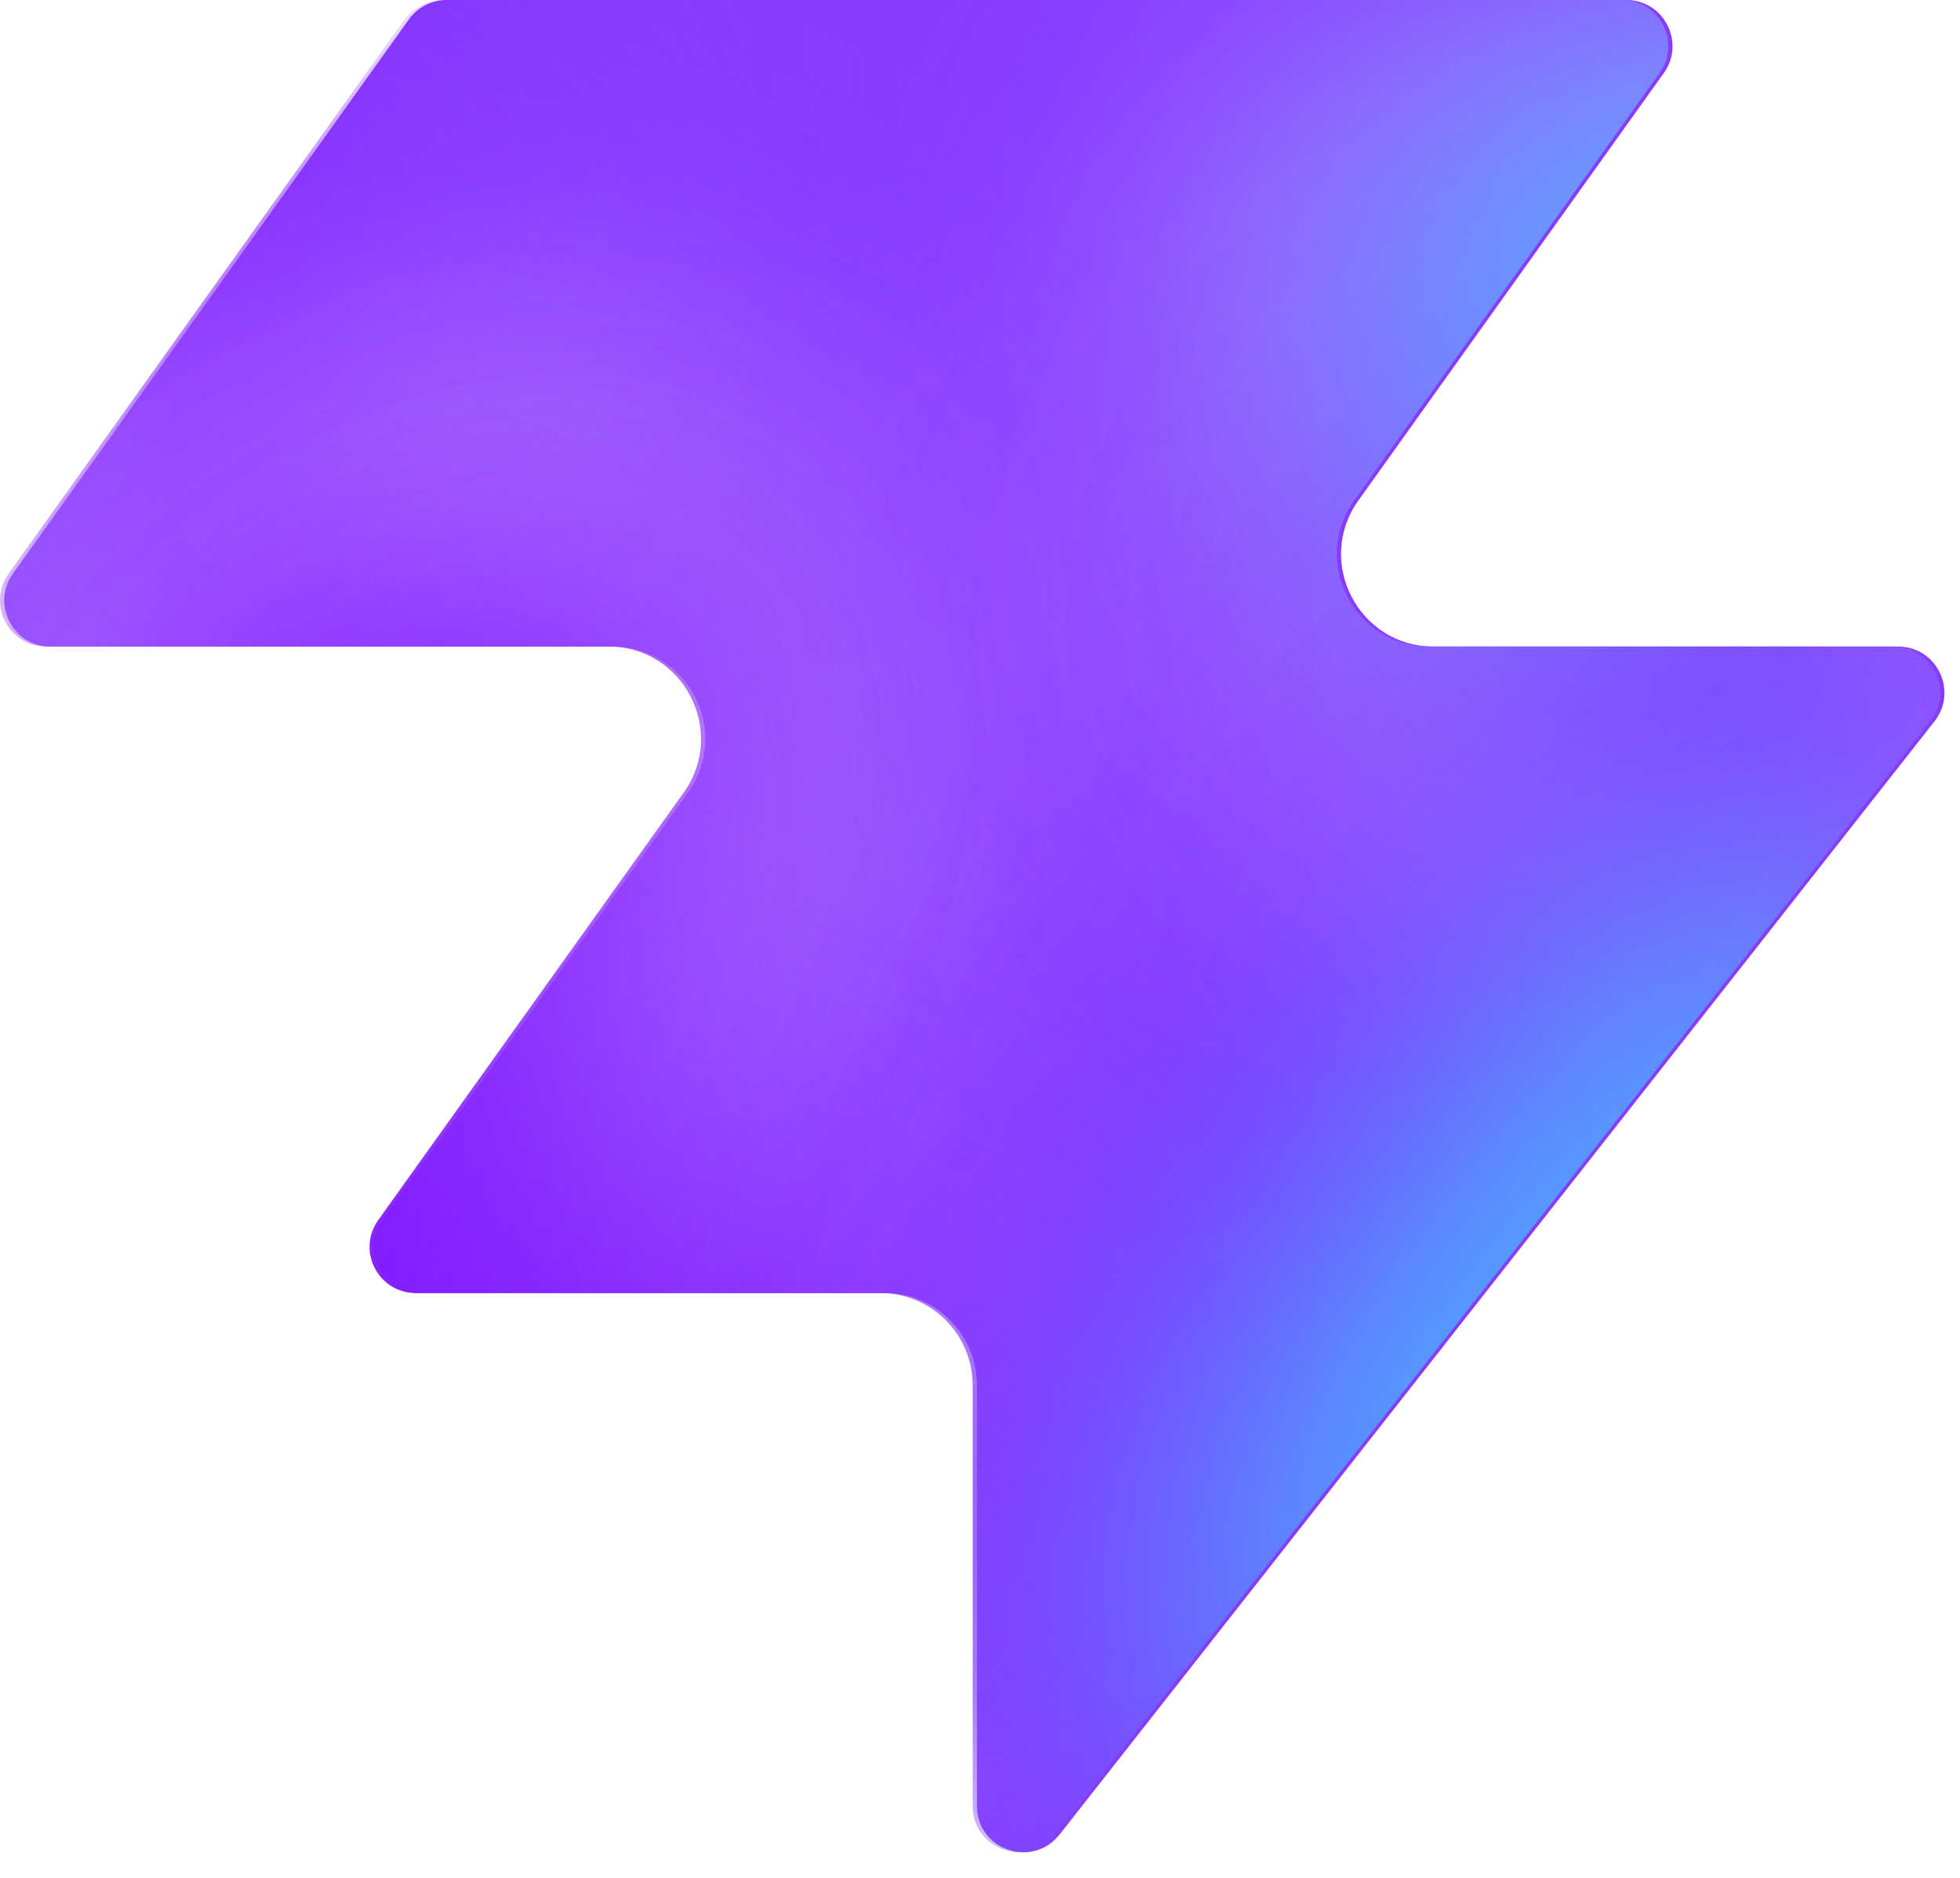
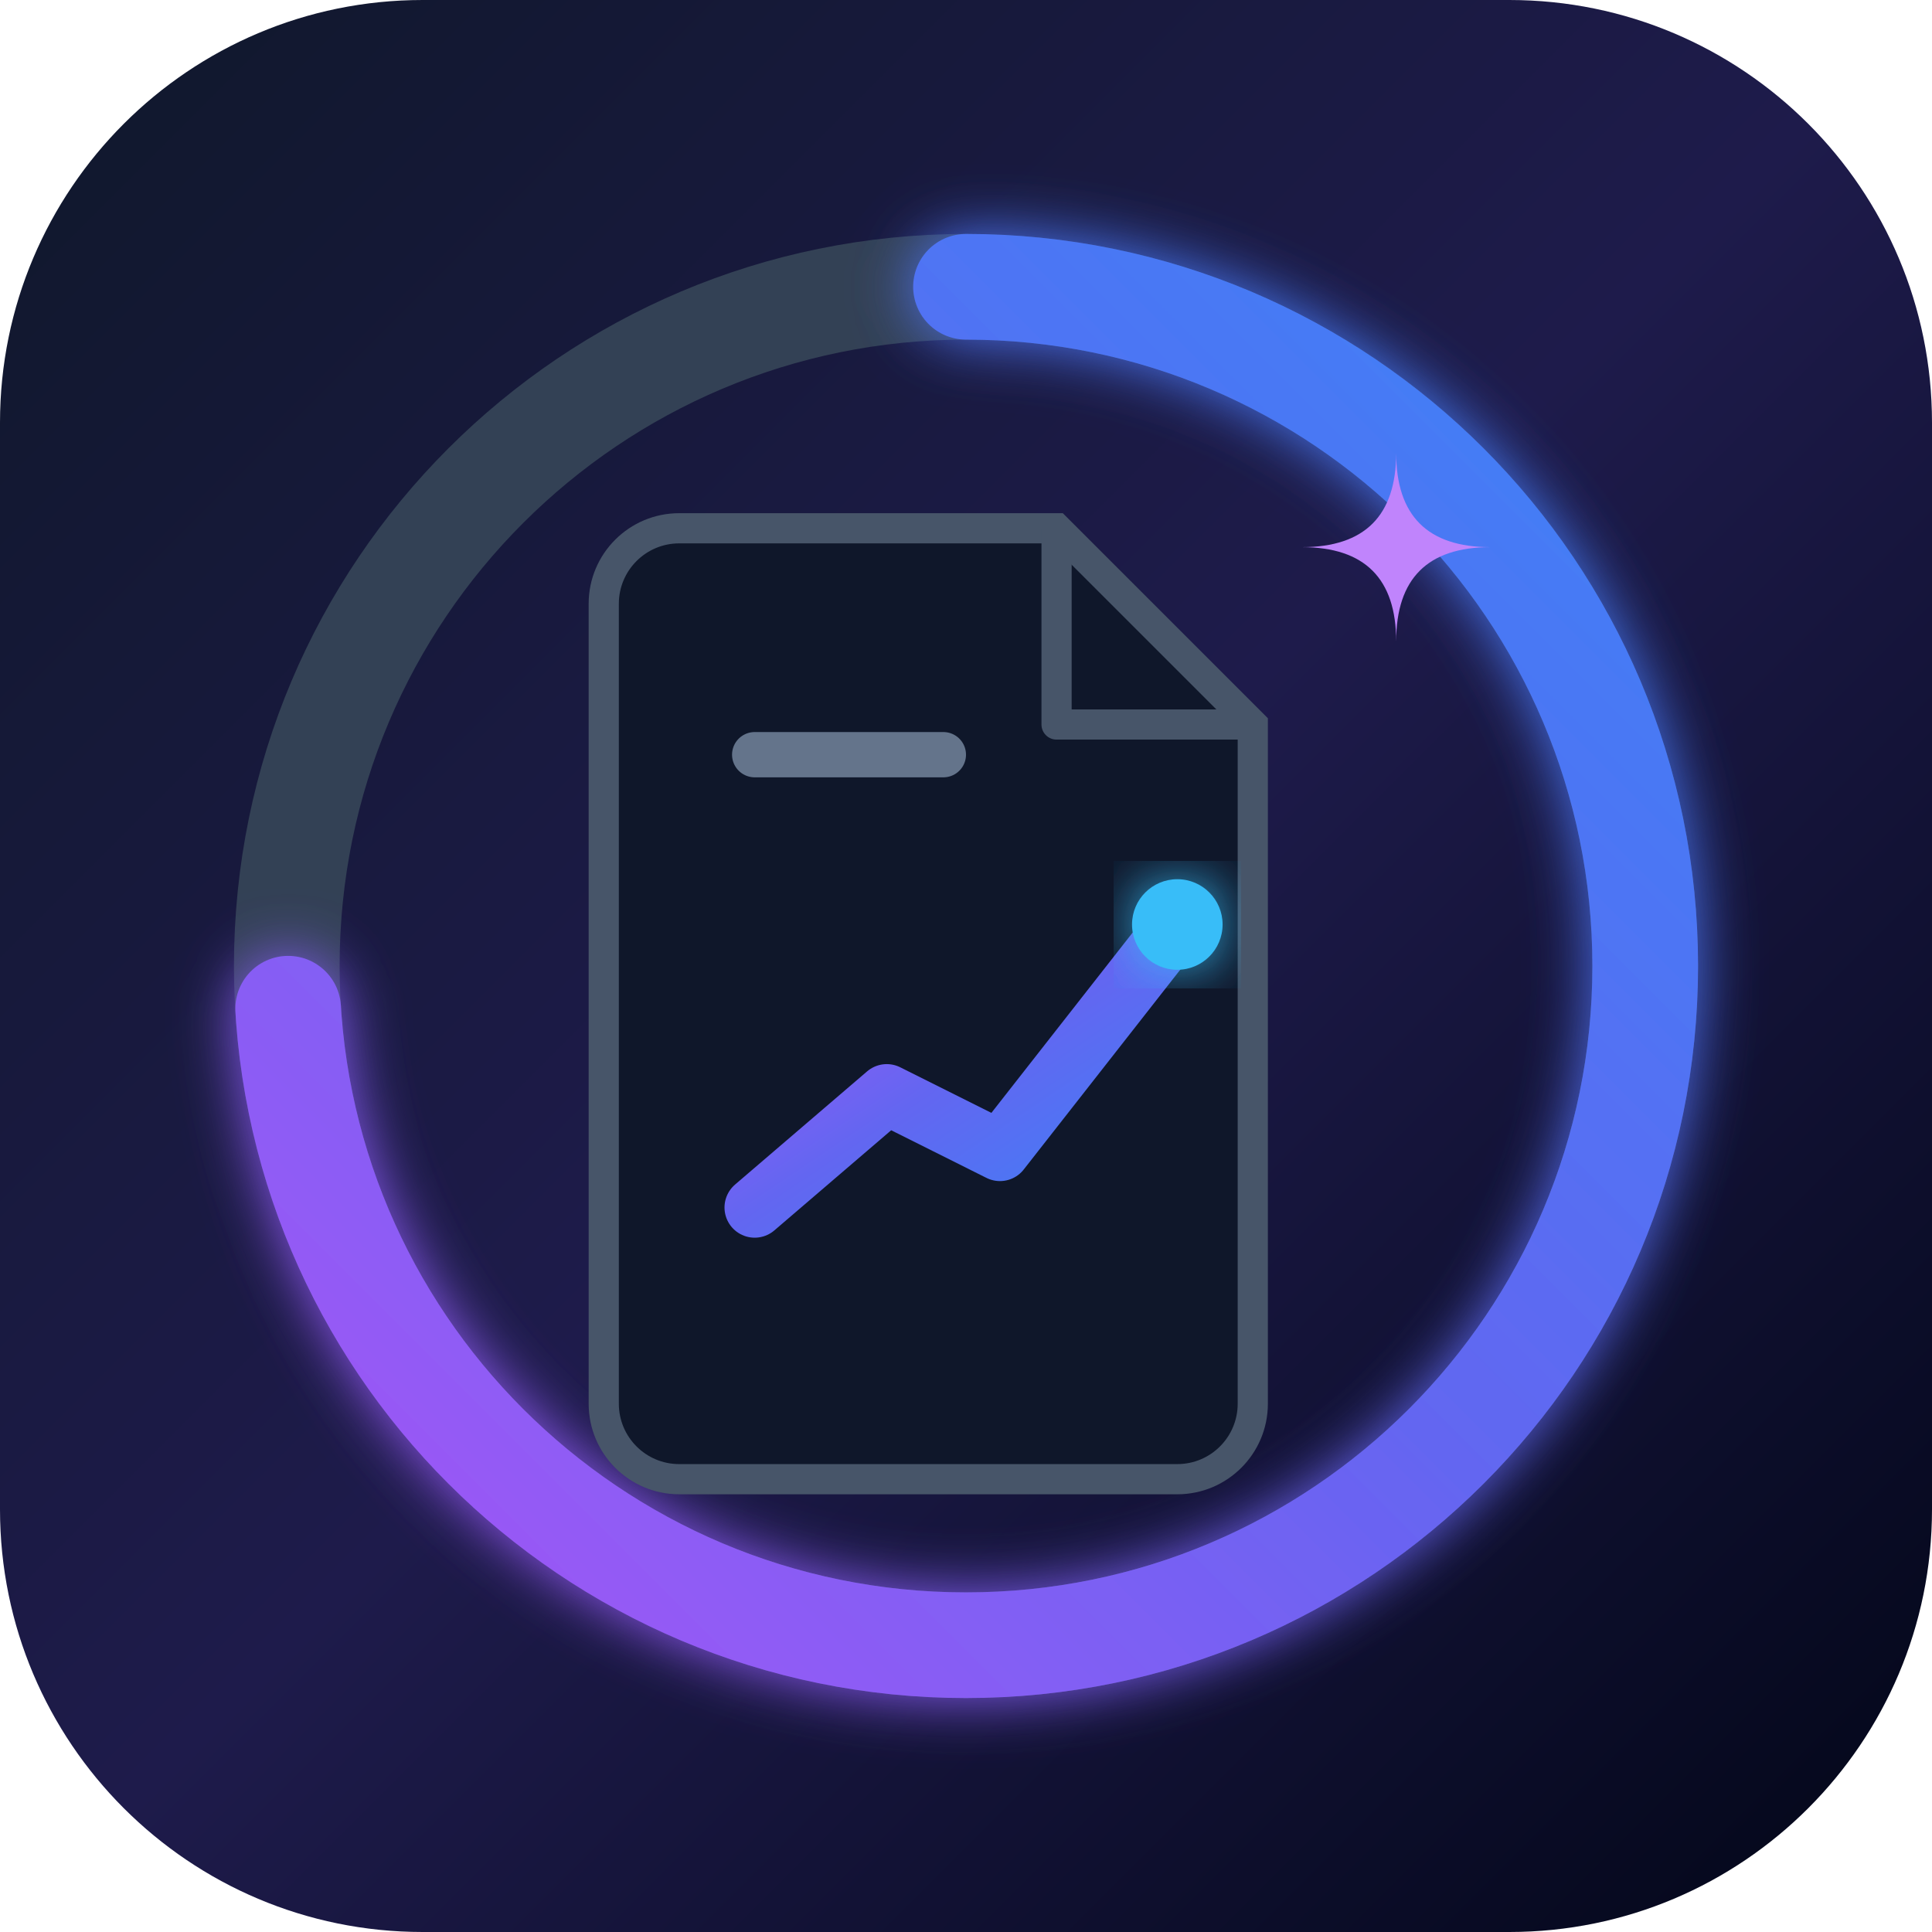
- <svg xmlns="http://www.w3.org/2000/svg" width="48" height="46" fill="none" viewBox="0 0 48 46">
-   <path fill="#863bff" d="M25.946 44.938c-.664.845-2.021.375-2.021-.698V33.937a2.26 2.26 0 0 0-2.262-2.262H10.287c-.92 0-1.456-1.04-.92-1.788l7.48-10.471c1.07-1.497 0-3.578-1.842-3.578H1.237c-.92 0-1.456-1.04-.92-1.788L10.013.474c.214-.297.556-.474.92-.474h28.894c.92 0 1.456 1.04.92 1.788l-7.48 10.471c-1.07 1.498 0 3.579 1.842 3.579h11.377c.943 0 1.473 1.088.89 1.83L25.947 44.94z" style="fill:#863bff;fill:color(display-p3 .525 .23 1);fill-opacity:1" />
-   <mask id="a" width="48" height="46" x="0" y="0" maskUnits="userSpaceOnUse" style="mask-type:alpha">
-     <path fill="#000" d="M25.842 44.938c-.664.844-2.021.375-2.021-.698V33.937a2.26 2.26 0 0 0-2.262-2.262H10.183c-.92 0-1.456-1.04-.92-1.788l7.48-10.471c1.07-1.498 0-3.579-1.842-3.579H1.133c-.92 0-1.456-1.04-.92-1.787L9.91.473c.214-.297.556-.474.92-.474h28.894c.92 0 1.456 1.04.92 1.788l-7.48 10.471c-1.07 1.498 0 3.578 1.842 3.578h11.377c.943 0 1.473 1.088.89 1.832L25.843 44.94z" style="fill:#000;fill-opacity:1" />
-   </mask>
-   <g mask="url(#a)">
-     <g filter="url(#b)">
-       <ellipse cx="5.508" cy="14.704" fill="#ede6ff" rx="5.508" ry="14.704" style="fill:#ede6ff;fill:color(display-p3 .927 .903 1);fill-opacity:1" transform="matrix(.00324 1 1 -.00324 -4.47 31.516)" />
-     </g>
-     <g filter="url(#c)">
-       <ellipse cx="10.399" cy="29.851" fill="#ede6ff" rx="10.399" ry="29.851" style="fill:#ede6ff;fill:color(display-p3 .927 .903 1);fill-opacity:1" transform="matrix(.00324 1 1 -.00324 -39.328 7.883)" />
-     </g>
-     <g filter="url(#d)">
-       <ellipse cx="5.508" cy="30.487" fill="#7e14ff" rx="5.508" ry="30.487" style="fill:#7e14ff;fill:color(display-p3 .492 .077 1);fill-opacity:1" transform="rotate(89.814 -25.913 -14.639)scale(1 -1)" />
-     </g>
-     <g filter="url(#e)">
-       <ellipse cx="5.508" cy="30.599" fill="#7e14ff" rx="5.508" ry="30.599" style="fill:#7e14ff;fill:color(display-p3 .492 .077 1);fill-opacity:1" transform="rotate(89.814 -32.644 -3.334)scale(1 -1)" />
-     </g>
-     <g filter="url(#f)">
-       <ellipse cx="5.508" cy="30.599" fill="#7e14ff" rx="5.508" ry="30.599" style="fill:#7e14ff;fill:color(display-p3 .492 .077 1);fill-opacity:1" transform="matrix(.00324 1 1 -.00324 -34.34 30.47)" />
-     </g>
-     <g filter="url(#g)">
-       <ellipse cx="14.072" cy="22.078" fill="#ede6ff" rx="14.072" ry="22.078" style="fill:#ede6ff;fill:color(display-p3 .927 .903 1);fill-opacity:1" transform="rotate(93.35 24.506 48.493)scale(-1 1)" />
-     </g>
-     <g filter="url(#h)">
-       <ellipse cx="3.47" cy="21.501" fill="#7e14ff" rx="3.47" ry="21.501" style="fill:#7e14ff;fill:color(display-p3 .492 .077 1);fill-opacity:1" transform="rotate(89.009 28.708 47.59)scale(-1 1)" />
-     </g>
-     <g filter="url(#i)">
-       <ellipse cx="3.47" cy="21.501" fill="#7e14ff" rx="3.47" ry="21.501" style="fill:#7e14ff;fill:color(display-p3 .492 .077 1);fill-opacity:1" transform="rotate(89.009 28.708 47.59)scale(-1 1)" />
-     </g>
-     <g filter="url(#j)">
-       <ellipse cx=".387" cy="8.972" fill="#7e14ff" rx="4.407" ry="29.108" style="fill:#7e14ff;fill:color(display-p3 .492 .077 1);fill-opacity:1" transform="rotate(39.51 .387 8.972)" />
-     </g>
-     <g filter="url(#k)">
-       <ellipse cx="47.523" cy="-6.092" fill="#7e14ff" rx="4.407" ry="29.108" style="fill:#7e14ff;fill:color(display-p3 .492 .077 1);fill-opacity:1" transform="rotate(37.892 47.523 -6.092)" />
-     </g>
-     <g filter="url(#l)">
-       <ellipse cx="41.412" cy="6.333" fill="#47bfff" rx="5.971" ry="9.665" style="fill:#47bfff;fill:color(display-p3 .28 .748 1);fill-opacity:1" transform="rotate(37.892 41.412 6.333)" />
-     </g>
-     <g filter="url(#m)">
-       <ellipse cx="-1.879" cy="38.332" fill="#7e14ff" rx="4.407" ry="29.108" style="fill:#7e14ff;fill:color(display-p3 .492 .077 1);fill-opacity:1" transform="rotate(37.892 -1.88 38.332)" />
-     </g>
-     <g filter="url(#n)">
-       <ellipse cx="-1.879" cy="38.332" fill="#7e14ff" rx="4.407" ry="29.108" style="fill:#7e14ff;fill:color(display-p3 .492 .077 1);fill-opacity:1" transform="rotate(37.892 -1.88 38.332)" />
-     </g>
-     <g filter="url(#o)">
-       <ellipse cx="35.651" cy="29.907" fill="#7e14ff" rx="4.407" ry="29.108" style="fill:#7e14ff;fill:color(display-p3 .492 .077 1);fill-opacity:1" transform="rotate(37.892 35.651 29.907)" />
-     </g>
-     <g filter="url(#p)">
-       <ellipse cx="38.418" cy="32.4" fill="#47bfff" rx="5.971" ry="15.297" style="fill:#47bfff;fill:color(display-p3 .28 .748 1);fill-opacity:1" transform="rotate(37.892 38.418 32.4)" />
-     </g>
-   </g>
+ <svg xmlns="http://www.w3.org/2000/svg" viewBox="0 0 512 512" width="100%" height="100%">
  <defs>
-     <filter id="b" width="60.045" height="41.654" x="-19.77" y="16.149" color-interpolation-filters="sRGB" filterUnits="userSpaceOnUse">
-       <feFlood flood-opacity="0" result="BackgroundImageFix" />
-       <feBlend in="SourceGraphic" in2="BackgroundImageFix" result="shape" />
-       <feGaussianBlur result="effect1_foregroundBlur_2002_17158" stdDeviation="7.659" />
-     </filter>
-     <filter id="c" width="90.34" height="51.437" x="-54.613" y="-7.533" color-interpolation-filters="sRGB" filterUnits="userSpaceOnUse">
-       <feFlood flood-opacity="0" result="BackgroundImageFix" />
-       <feBlend in="SourceGraphic" in2="BackgroundImageFix" result="shape" />
-       <feGaussianBlur result="effect1_foregroundBlur_2002_17158" stdDeviation="7.659" />
-     </filter>
-     <filter id="d" width="79.355" height="29.4" x="-49.64" y="2.03" color-interpolation-filters="sRGB" filterUnits="userSpaceOnUse">
-       <feFlood flood-opacity="0" result="BackgroundImageFix" />
-       <feBlend in="SourceGraphic" in2="BackgroundImageFix" result="shape" />
-       <feGaussianBlur result="effect1_foregroundBlur_2002_17158" stdDeviation="4.596" />
-     </filter>
-     <filter id="e" width="79.579" height="29.4" x="-45.045" y="20.029" color-interpolation-filters="sRGB" filterUnits="userSpaceOnUse">
-       <feFlood flood-opacity="0" result="BackgroundImageFix" />
-       <feBlend in="SourceGraphic" in2="BackgroundImageFix" result="shape" />
-       <feGaussianBlur result="effect1_foregroundBlur_2002_17158" stdDeviation="4.596" />
-     </filter>
-     <filter id="f" width="79.579" height="29.4" x="-43.513" y="21.178" color-interpolation-filters="sRGB" filterUnits="userSpaceOnUse">
-       <feFlood flood-opacity="0" result="BackgroundImageFix" />
-       <feBlend in="SourceGraphic" in2="BackgroundImageFix" result="shape" />
-       <feGaussianBlur result="effect1_foregroundBlur_2002_17158" stdDeviation="4.596" />
-     </filter>
-     <filter id="g" width="74.749" height="58.852" x="15.756" y="-17.901" color-interpolation-filters="sRGB" filterUnits="userSpaceOnUse">
-       <feFlood flood-opacity="0" result="BackgroundImageFix" />
-       <feBlend in="SourceGraphic" in2="BackgroundImageFix" result="shape" />
-       <feGaussianBlur result="effect1_foregroundBlur_2002_17158" stdDeviation="7.659" />
-     </filter>
-     <filter id="h" width="61.377" height="25.362" x="23.548" y="2.284" color-interpolation-filters="sRGB" filterUnits="userSpaceOnUse">
-       <feFlood flood-opacity="0" result="BackgroundImageFix" />
-       <feBlend in="SourceGraphic" in2="BackgroundImageFix" result="shape" />
-       <feGaussianBlur result="effect1_foregroundBlur_2002_17158" stdDeviation="4.596" />
-     </filter>
-     <filter id="i" width="61.377" height="25.362" x="23.548" y="2.284" color-interpolation-filters="sRGB" filterUnits="userSpaceOnUse">
-       <feFlood flood-opacity="0" result="BackgroundImageFix" />
-       <feBlend in="SourceGraphic" in2="BackgroundImageFix" result="shape" />
-       <feGaussianBlur result="effect1_foregroundBlur_2002_17158" stdDeviation="4.596" />
-     </filter>
-     <filter id="j" width="56.045" height="63.649" x="-27.636" y="-22.853" color-interpolation-filters="sRGB" filterUnits="userSpaceOnUse">
-       <feFlood flood-opacity="0" result="BackgroundImageFix" />
-       <feBlend in="SourceGraphic" in2="BackgroundImageFix" result="shape" />
-       <feGaussianBlur result="effect1_foregroundBlur_2002_17158" stdDeviation="4.596" />
-     </filter>
-     <filter id="k" width="54.814" height="64.646" x="20.116" y="-38.415" color-interpolation-filters="sRGB" filterUnits="userSpaceOnUse">
-       <feFlood flood-opacity="0" result="BackgroundImageFix" />
-       <feBlend in="SourceGraphic" in2="BackgroundImageFix" result="shape" />
-       <feGaussianBlur result="effect1_foregroundBlur_2002_17158" stdDeviation="4.596" />
-     </filter>
-     <filter id="l" width="33.541" height="35.313" x="24.641" y="-11.323" color-interpolation-filters="sRGB" filterUnits="userSpaceOnUse">
-       <feFlood flood-opacity="0" result="BackgroundImageFix" />
-       <feBlend in="SourceGraphic" in2="BackgroundImageFix" result="shape" />
-       <feGaussianBlur result="effect1_foregroundBlur_2002_17158" stdDeviation="4.596" />
-     </filter>
-     <filter id="m" width="54.814" height="64.646" x="-29.286" y="6.009" color-interpolation-filters="sRGB" filterUnits="userSpaceOnUse">
-       <feFlood flood-opacity="0" result="BackgroundImageFix" />
-       <feBlend in="SourceGraphic" in2="BackgroundImageFix" result="shape" />
-       <feGaussianBlur result="effect1_foregroundBlur_2002_17158" stdDeviation="4.596" />
-     </filter>
-     <filter id="n" width="54.814" height="64.646" x="-29.286" y="6.009" color-interpolation-filters="sRGB" filterUnits="userSpaceOnUse">
-       <feFlood flood-opacity="0" result="BackgroundImageFix" />
-       <feBlend in="SourceGraphic" in2="BackgroundImageFix" result="shape" />
-       <feGaussianBlur result="effect1_foregroundBlur_2002_17158" stdDeviation="4.596" />
-     </filter>
-     <filter id="o" width="54.814" height="64.646" x="8.244" y="-2.416" color-interpolation-filters="sRGB" filterUnits="userSpaceOnUse">
-       <feFlood flood-opacity="0" result="BackgroundImageFix" />
-       <feBlend in="SourceGraphic" in2="BackgroundImageFix" result="shape" />
-       <feGaussianBlur result="effect1_foregroundBlur_2002_17158" stdDeviation="4.596" />
-     </filter>
-     <filter id="p" width="39.409" height="43.623" x="18.713" y="10.588" color-interpolation-filters="sRGB" filterUnits="userSpaceOnUse">
-       <feFlood flood-opacity="0" result="BackgroundImageFix" />
-       <feBlend in="SourceGraphic" in2="BackgroundImageFix" result="shape" />
-       <feGaussianBlur result="effect1_foregroundBlur_2002_17158" stdDeviation="4.596" />
+     <linearGradient id="bgGrad" x1="0%" y1="0%" x2="100%" y2="100%">
+       <stop offset="0%" stop-color="#0F172A" />
+       <stop offset="50%" stop-color="#1E1B4B" />
+       <stop offset="100%" stop-color="#020617" />
+     </linearGradient>
+     <linearGradient id="accentGrad" x1="0%" y1="0%" x2="100%" y2="100%">
+       <stop offset="0%" stop-color="#A855F7" />
+       <stop offset="50%" stop-color="#6366F1" />
+       <stop offset="100%" stop-color="#3B82F6" />
+     </linearGradient>
+     <filter id="glow" x="-20%" y="-20%" width="140%" height="140%">
+       <feGaussianBlur stdDeviation="8" result="blur" />
+       <feComposite in="SourceGraphic" in2="blur" operator="over" />
    </filter>
  </defs>
+   <rect width="512" height="512" rx="112" fill="url(#bgGrad)" />
+   <circle cx="256" cy="256" r="180" fill="none" stroke="#334155" stroke-width="28" stroke-linecap="round" />
+   <circle cx="256" cy="256" r="180" fill="none" stroke="url(#accentGrad)" stroke-width="28" stroke-dasharray="1131" stroke-dashoffset="294" stroke-linecap="round" transform="rotate(-90 256 256)" filter="url(#glow)" />
+   <path d="M 180 140        L 280 140        L 332 192        L 332 372        A 20 20 0 0 1 312 392        L 180 392        A 20 20 0 0 1 160 372        L 160 160        A 20 20 0 0 1 180 140 Z" fill="#0F172A" stroke="#475569" stroke-width="8" />
+   <path d="M 280 140 L 280 192 L 332 192" fill="none" stroke="#475569" stroke-width="8" stroke-linejoin="round" />
+   <line x1="200" y1="200" x2="250" y2="200" stroke="#64748B" stroke-width="12" stroke-linecap="round" />
+   <path d="M 200 320         L 235 290         L 265 305         L 312 245" fill="none" stroke="url(#accentGrad)" stroke-width="16" stroke-linecap="round" stroke-linejoin="round" />
+   <circle cx="312" cy="245" r="12" fill="#38BDF8" filter="url(#glow)" />
+   <path d="M 370 120        Q 370 145 395 145        Q 370 145 370 170        Q 370 145 345 145        Q 370 145 370 120 Z" fill="#C084FC" />
</svg>
